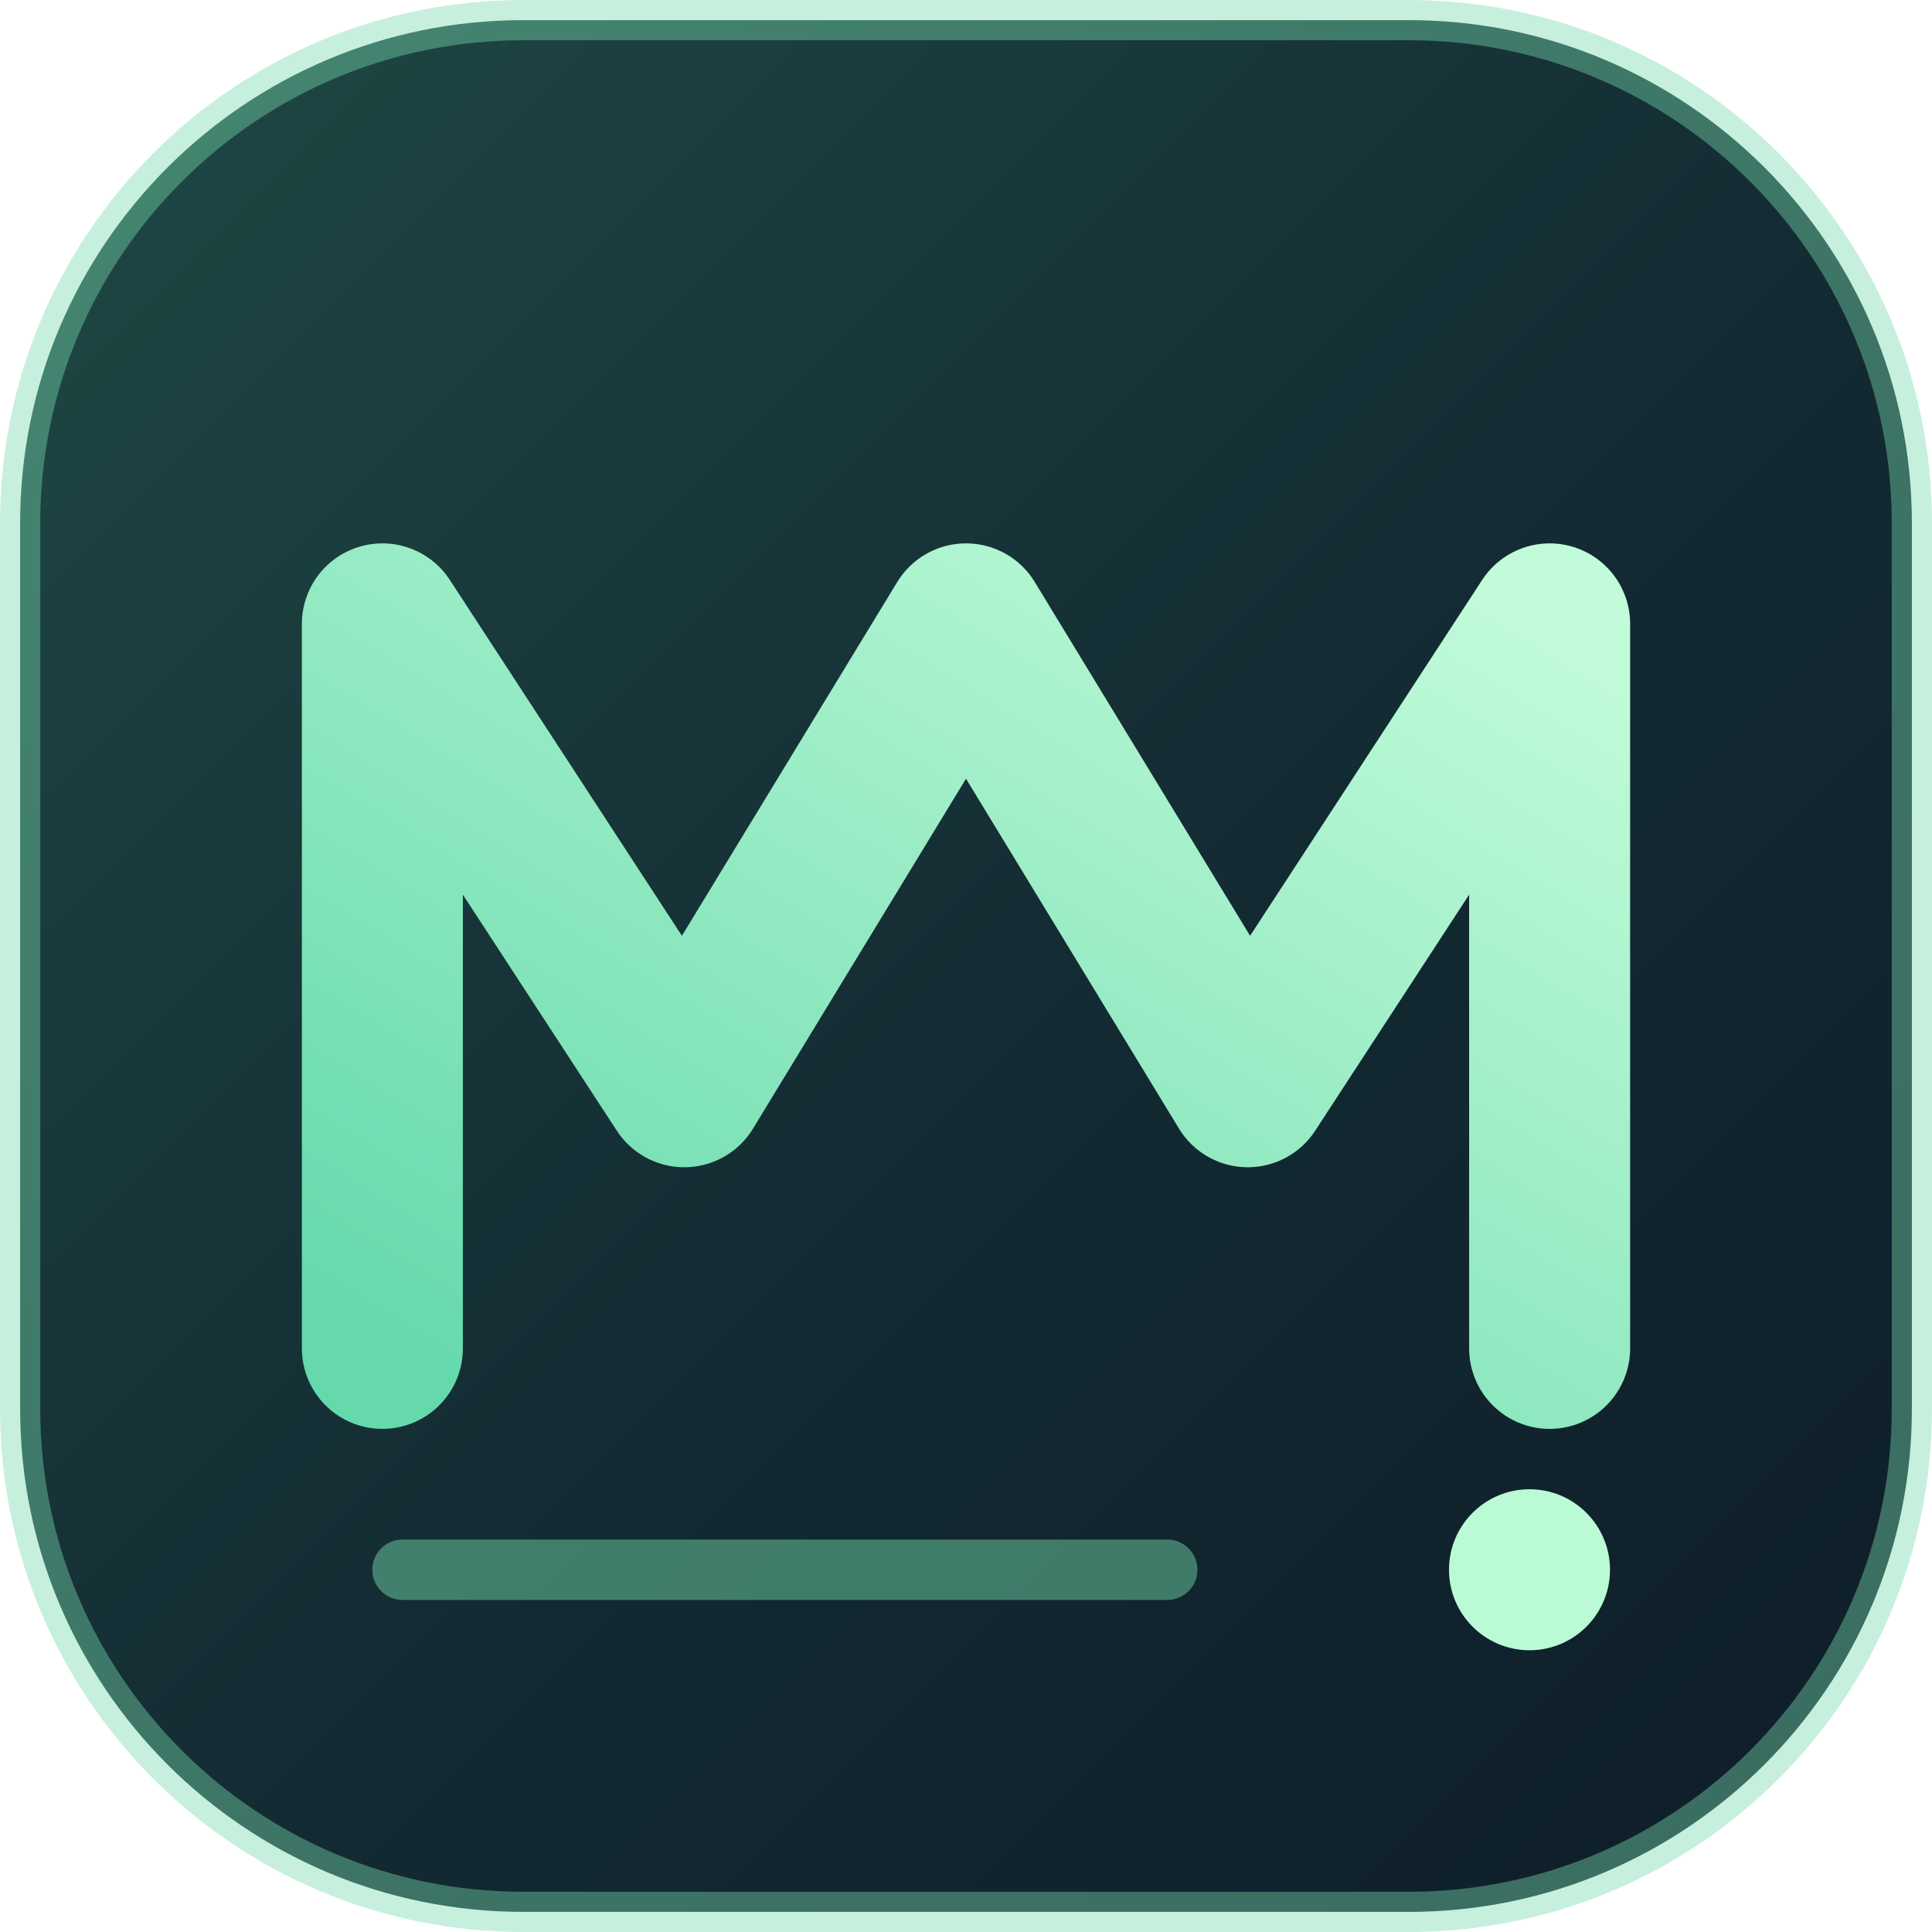
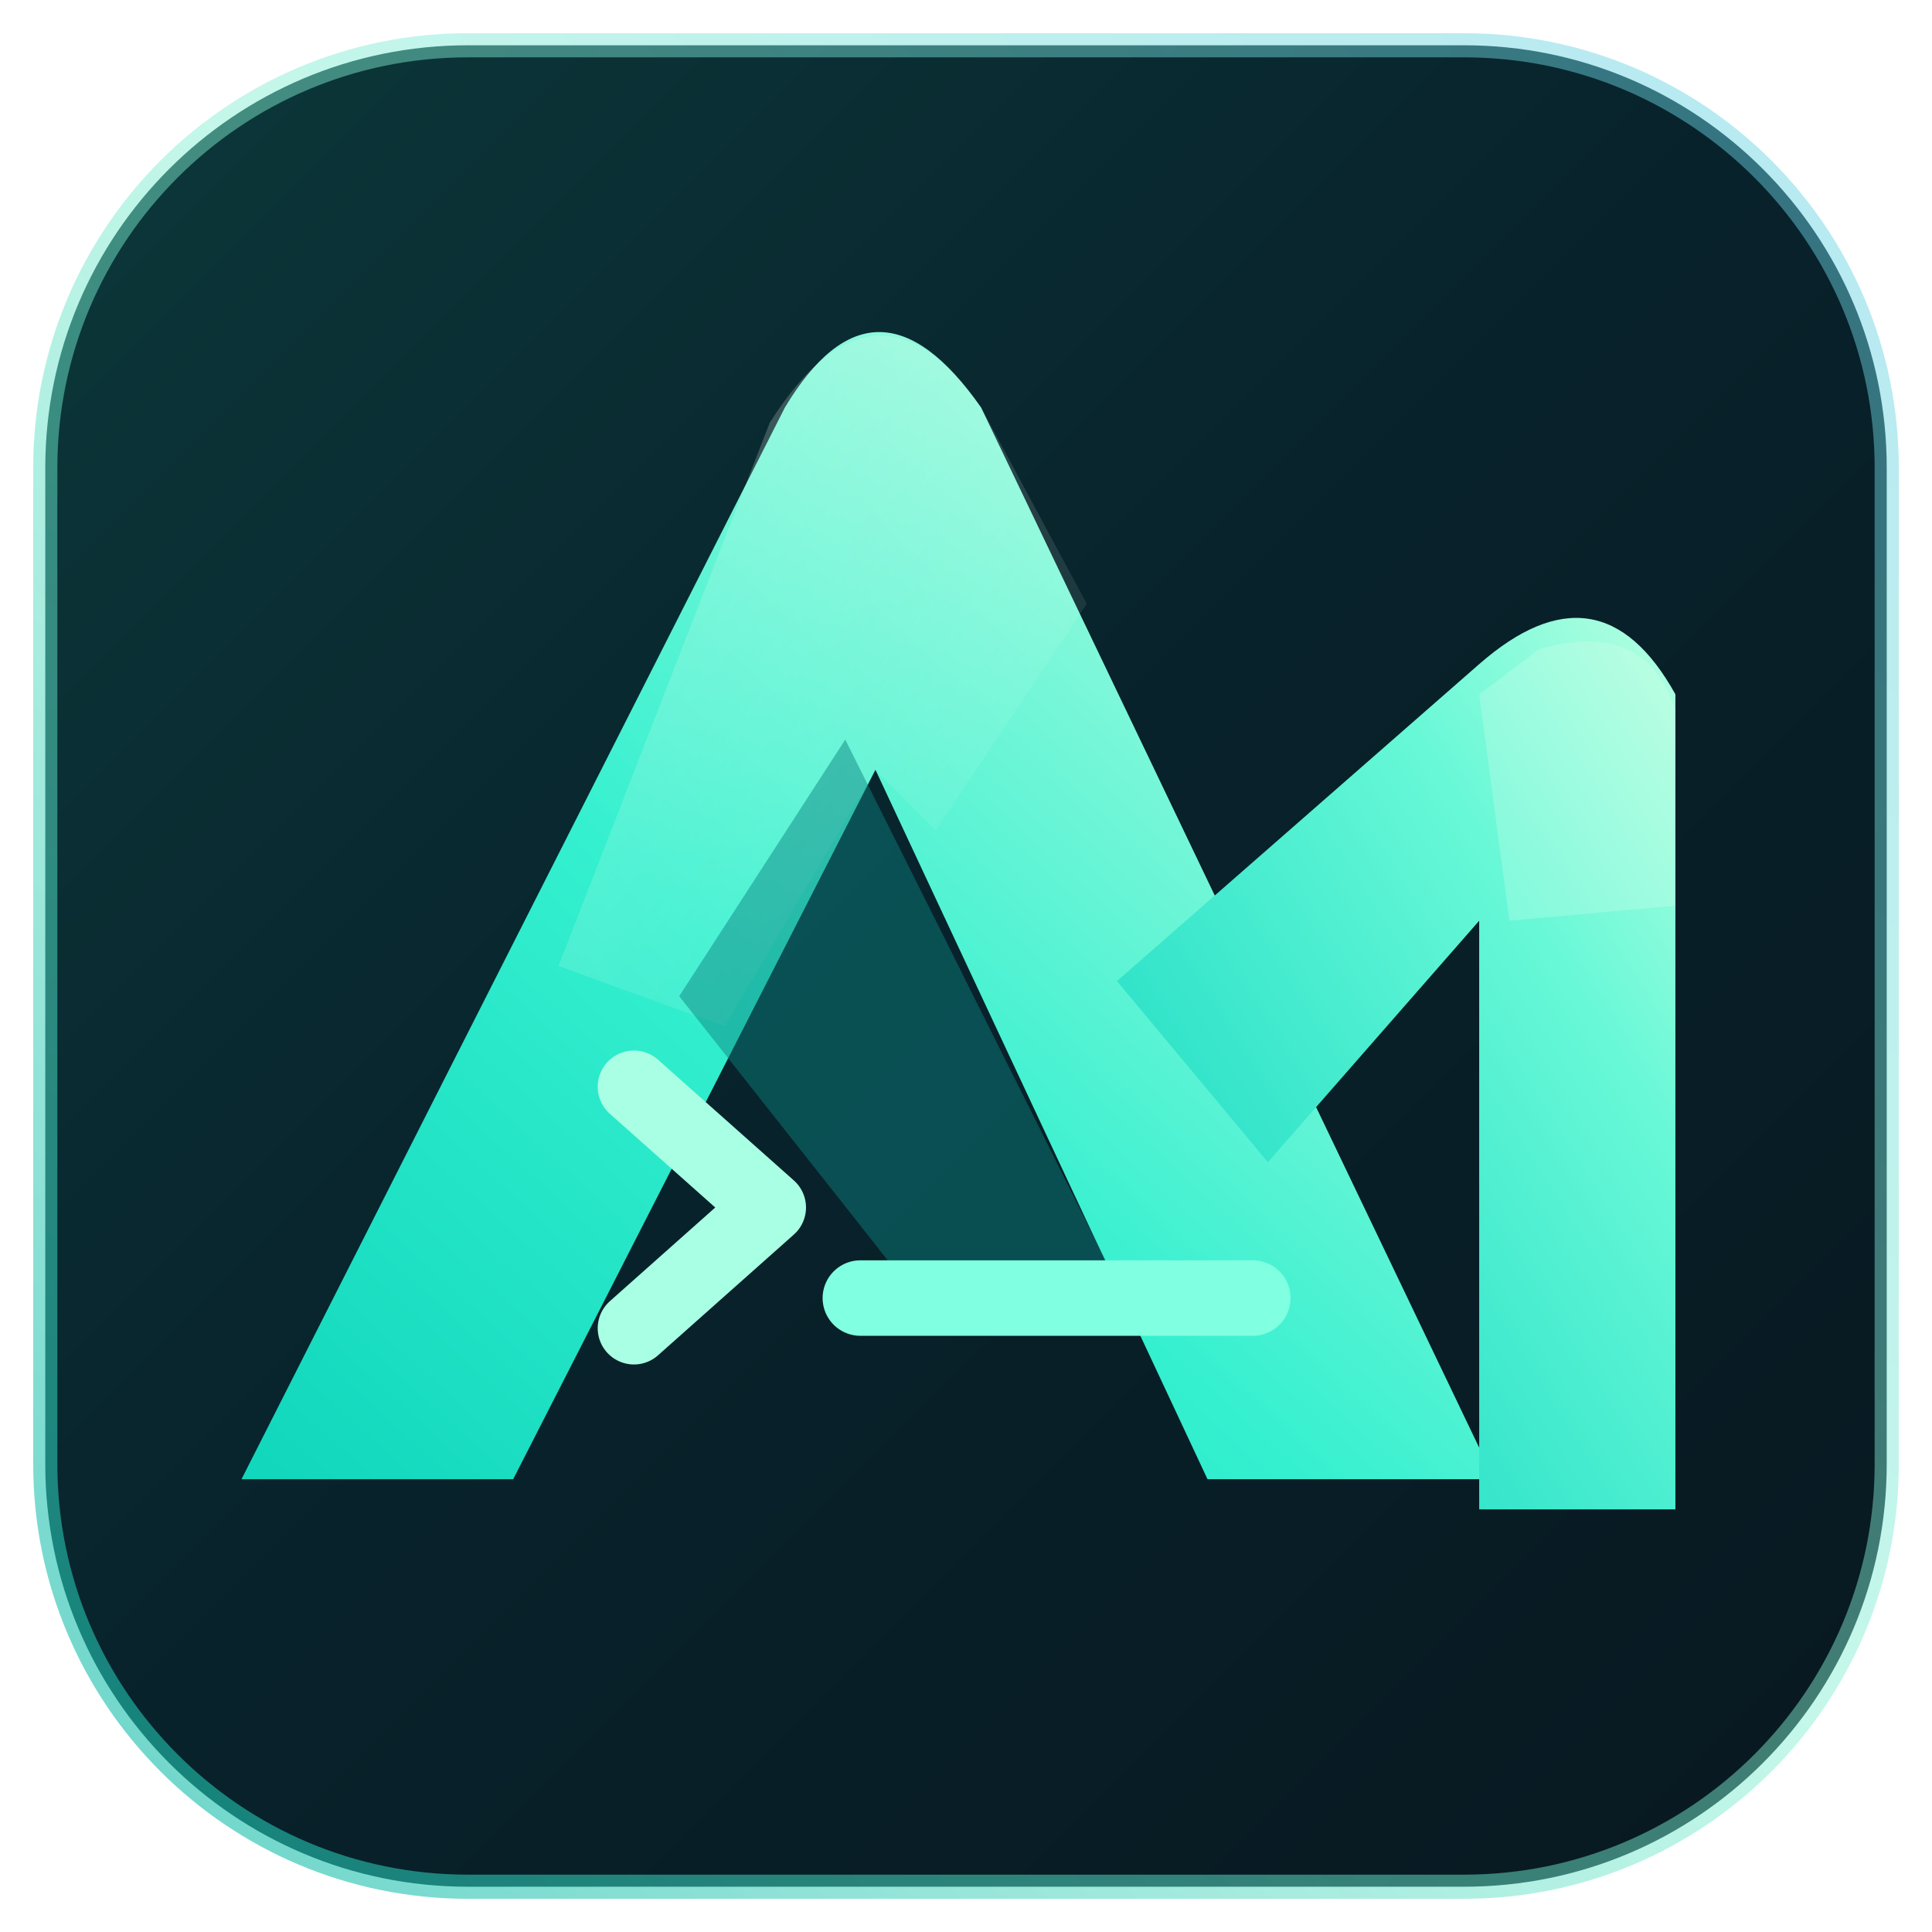
- <svg xmlns="http://www.w3.org/2000/svg" viewBox="0 0 96 96" role="img" aria-labelledby="title">
+ <svg xmlns="http://www.w3.org/2000/svg" viewBox="0 0 128 128" role="img" aria-labelledby="brand-title brand-desc">
  <defs>
-     <linearGradient id="frame" x1="0" y1="0" x2="1" y2="1">
-       <stop stop-color="#1f4945" />
-       <stop offset=".56" stop-color="#132a32" />
-       <stop offset="1" stop-color="#0e1d29" />
+     <linearGradient id="Pbg" x1="0" y1="0" x2="1" y2="1">
+       <stop stop-color="#0c383a" />
+       <stop offset="0.48" stop-color="#08222b" />
+       <stop offset="1" stop-color="#081820" />
    </linearGradient>
-     <linearGradient id="mark" x1="0" y1="1" x2="1" y2="0">
-       <stop stop-color="#65d9ac" />
-       <stop offset="1" stop-color="#c2fbd9" />
+     <linearGradient id="Pa" x1="0" y1="1" x2="1" y2="0">
+       <stop stop-color="#10d6bc" />
+       <stop offset="0.42" stop-color="#34f0cf" />
+       <stop offset="1" stop-color="#d0ffe4" />
+     </linearGradient>
+     <linearGradient id="Pm" x1="0" y1="1" x2="1" y2="0">
+       <stop stop-color="#0bd5c0" />
+       <stop offset=".7" stop-color="#67f8d7" />
+       <stop offset="1" stop-color="#b5ffe0" />
+     </linearGradient>
+     <linearGradient id="Pframe" x1="0" y1="1" x2="1" y2="0">
+       <stop stop-color="#13b9aa" stop-opacity=".64" />
+       <stop offset=".53" stop-color="#83efd1" stop-opacity=".47" />
+       <stop offset="1" stop-color="#65cee4" stop-opacity=".47" />
+     </linearGradient>
+     <linearGradient id="Phighlight" x1="0" y1="0" x2="1" y2="1">
+       <stop stop-color="#e9fff2" stop-opacity=".46" />
+       <stop offset="1" stop-color="#e9fff2" stop-opacity="0" />
    </linearGradient>
  </defs>
-   <rect x="1" y="1" width="94" height="94" rx="25" fill="url(#frame)" stroke="#78dcae" stroke-opacity=".42" stroke-width="2" />
-   <path d="M19 67V31L34 54L48 31L62 54L77 31V67" stroke="url(#mark)" stroke-width="8" stroke-linejoin="round" stroke-linecap="round" fill="none" />
-   <path d="M20 78H58" stroke="#82f0ba" stroke-width="3" stroke-linecap="round" stroke-opacity=".42" />
-   <circle cx="76" cy="78" r="4" fill="#bafbd5" />
+   <rect x="3" y="3" width="122" height="122" rx="28" fill="url(#Pbg)" stroke="url(#Pframe)" stroke-width="1.6" />
+   <path d="M16 98 L52 27 Q58 17 65 27 L99 98 H80 L58 51 L34 98 Z" fill="url(#Pa)" />
+   <path d="M51 28 Q58 17 65 27 L72 40 L62 55 L58 51 L48 68 L37 64 Z" fill="url(#Phighlight)" opacity=".63" />
+   <path d="M45 66 L56 49 L74 85 H60 Z" fill="#0b817f" opacity=".48" />
+   <path d="M74 65 L98 44 Q106 37 111 46 L111 100 L98 100 L98 61 L84 77 Z" fill="url(#Pm)" />
+   <path d="M98 46 L102 43 Q109 41 111 47 L111 60 L100 61 Z" fill="#e6fff0" opacity=".24" />
+   <path d="M42 72 L51 80 L42 88" fill="none" stroke="#a8ffe3" stroke-width="4.8" stroke-linecap="round" stroke-linejoin="round" />
+   <path d="M57 86 H83" fill="none" stroke="#80ffe1" stroke-width="5" stroke-linecap="round" />
</svg>
